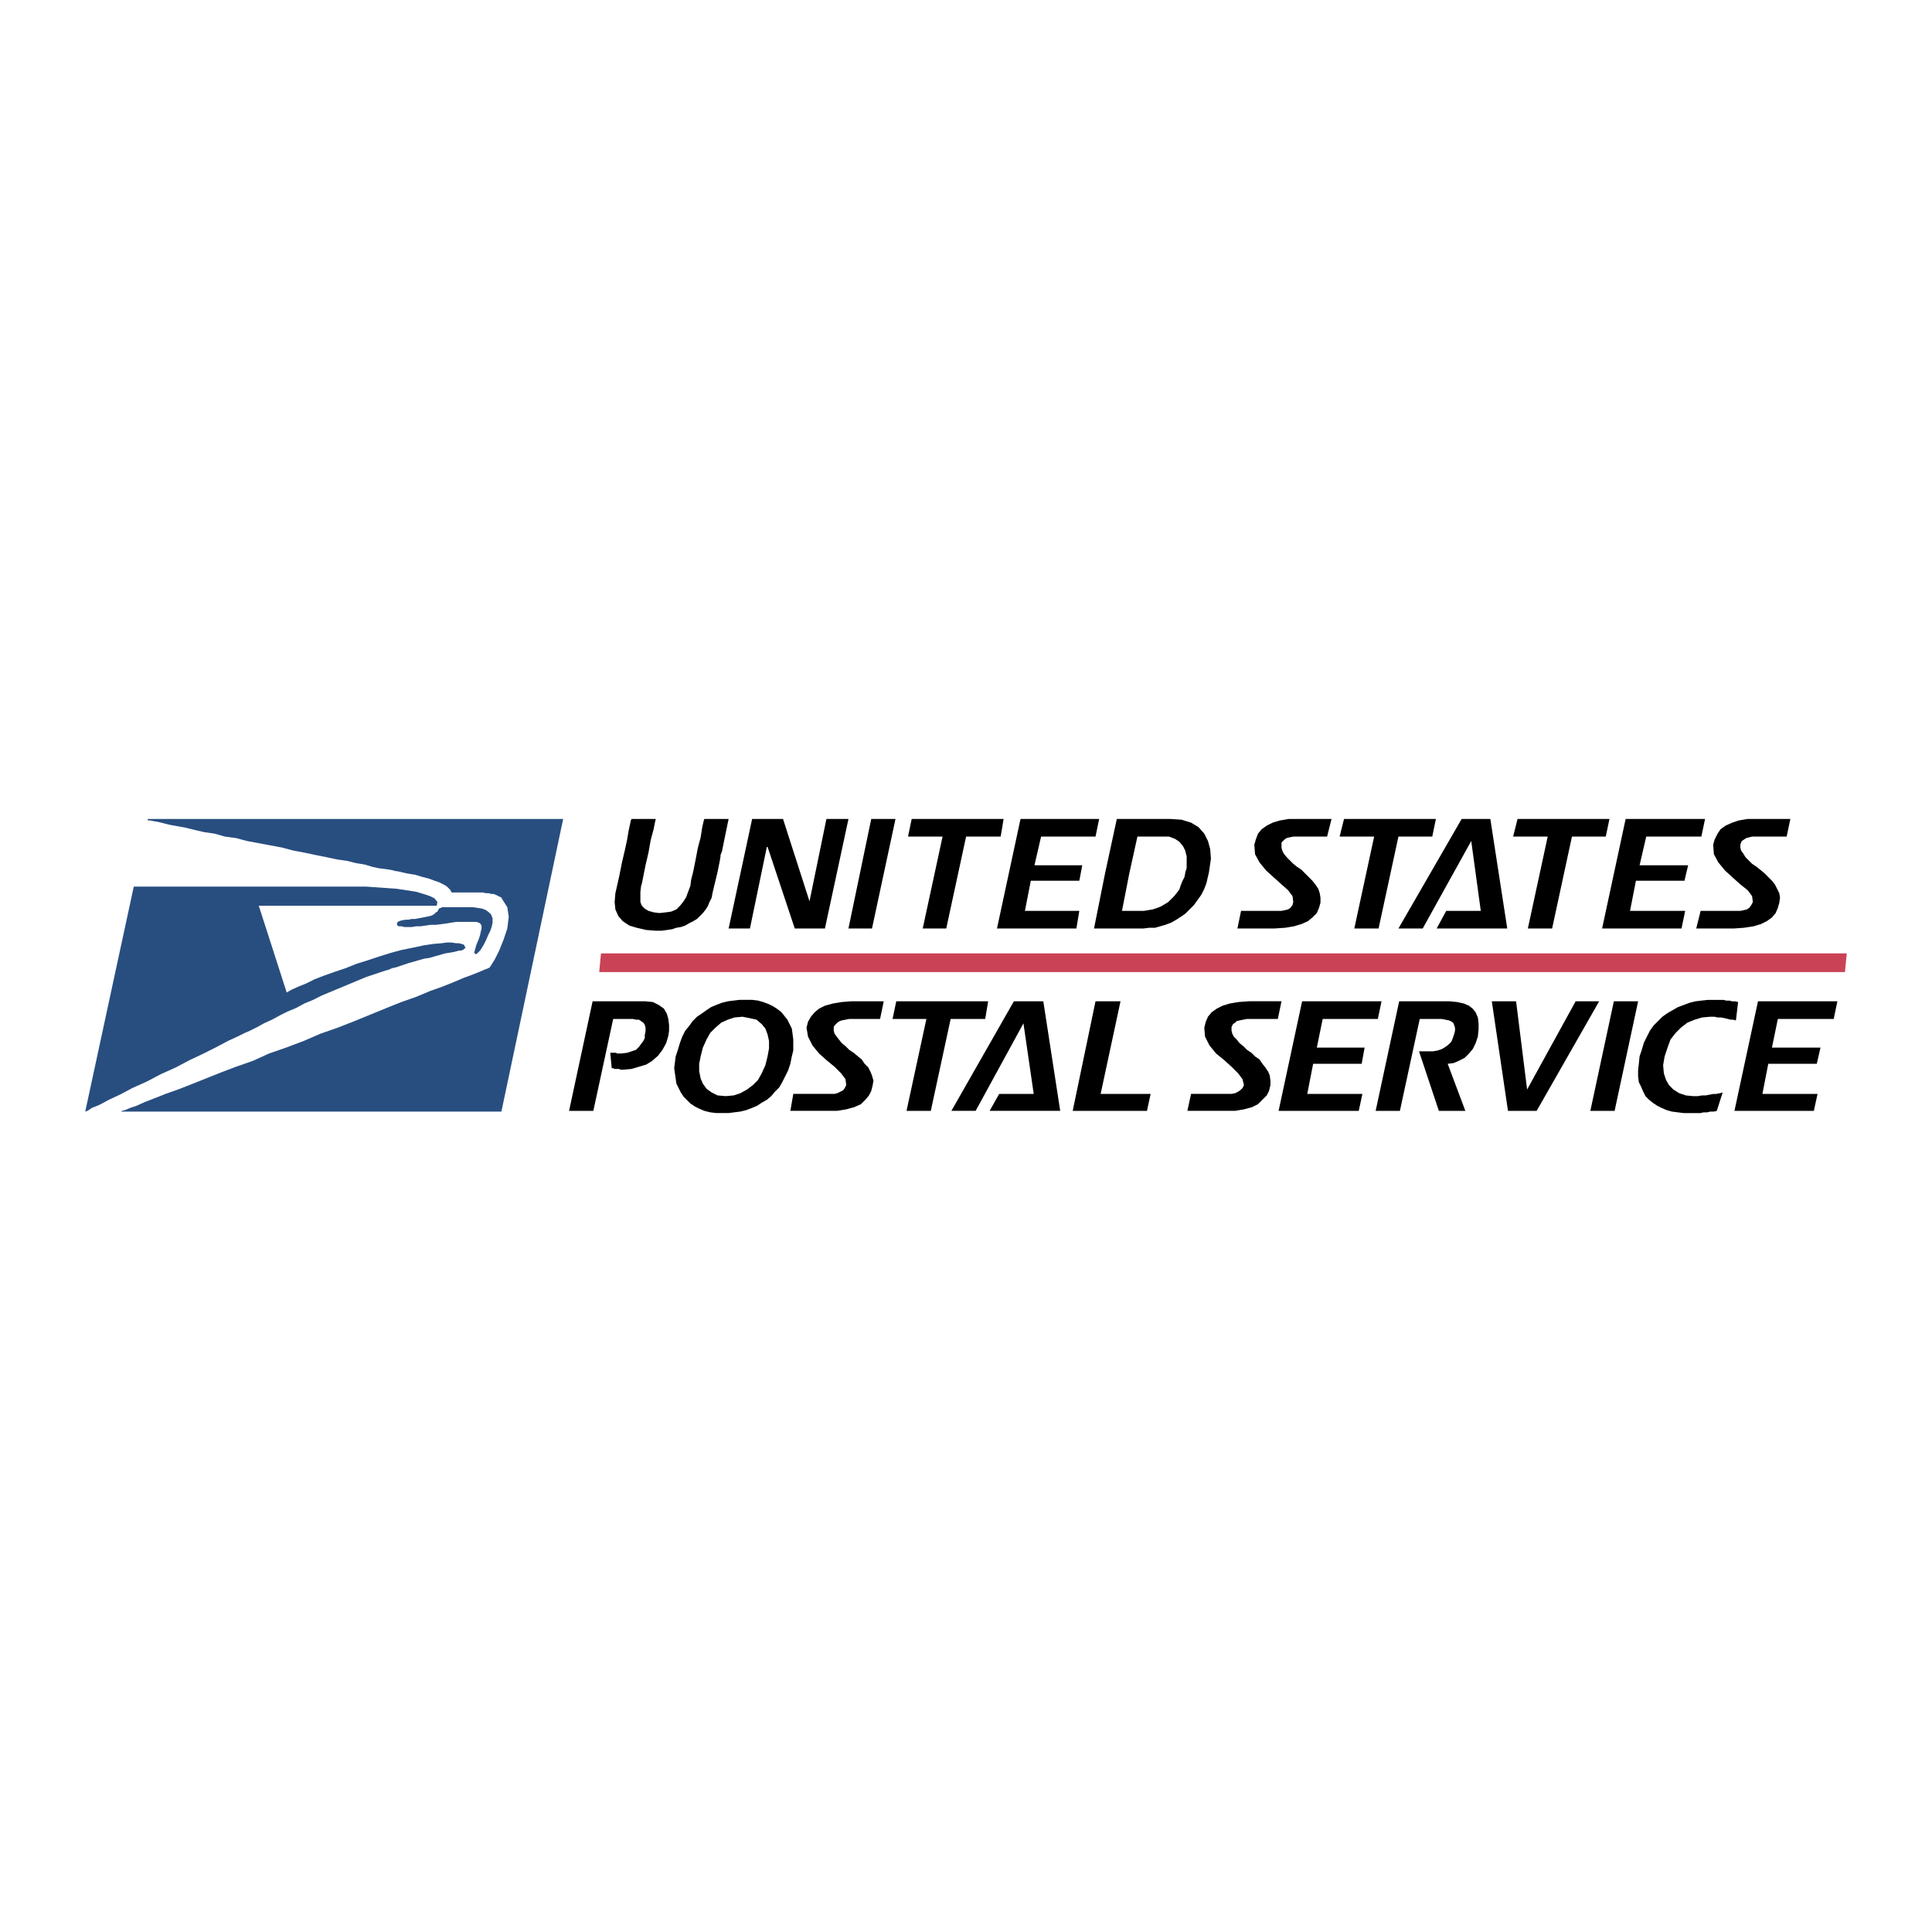
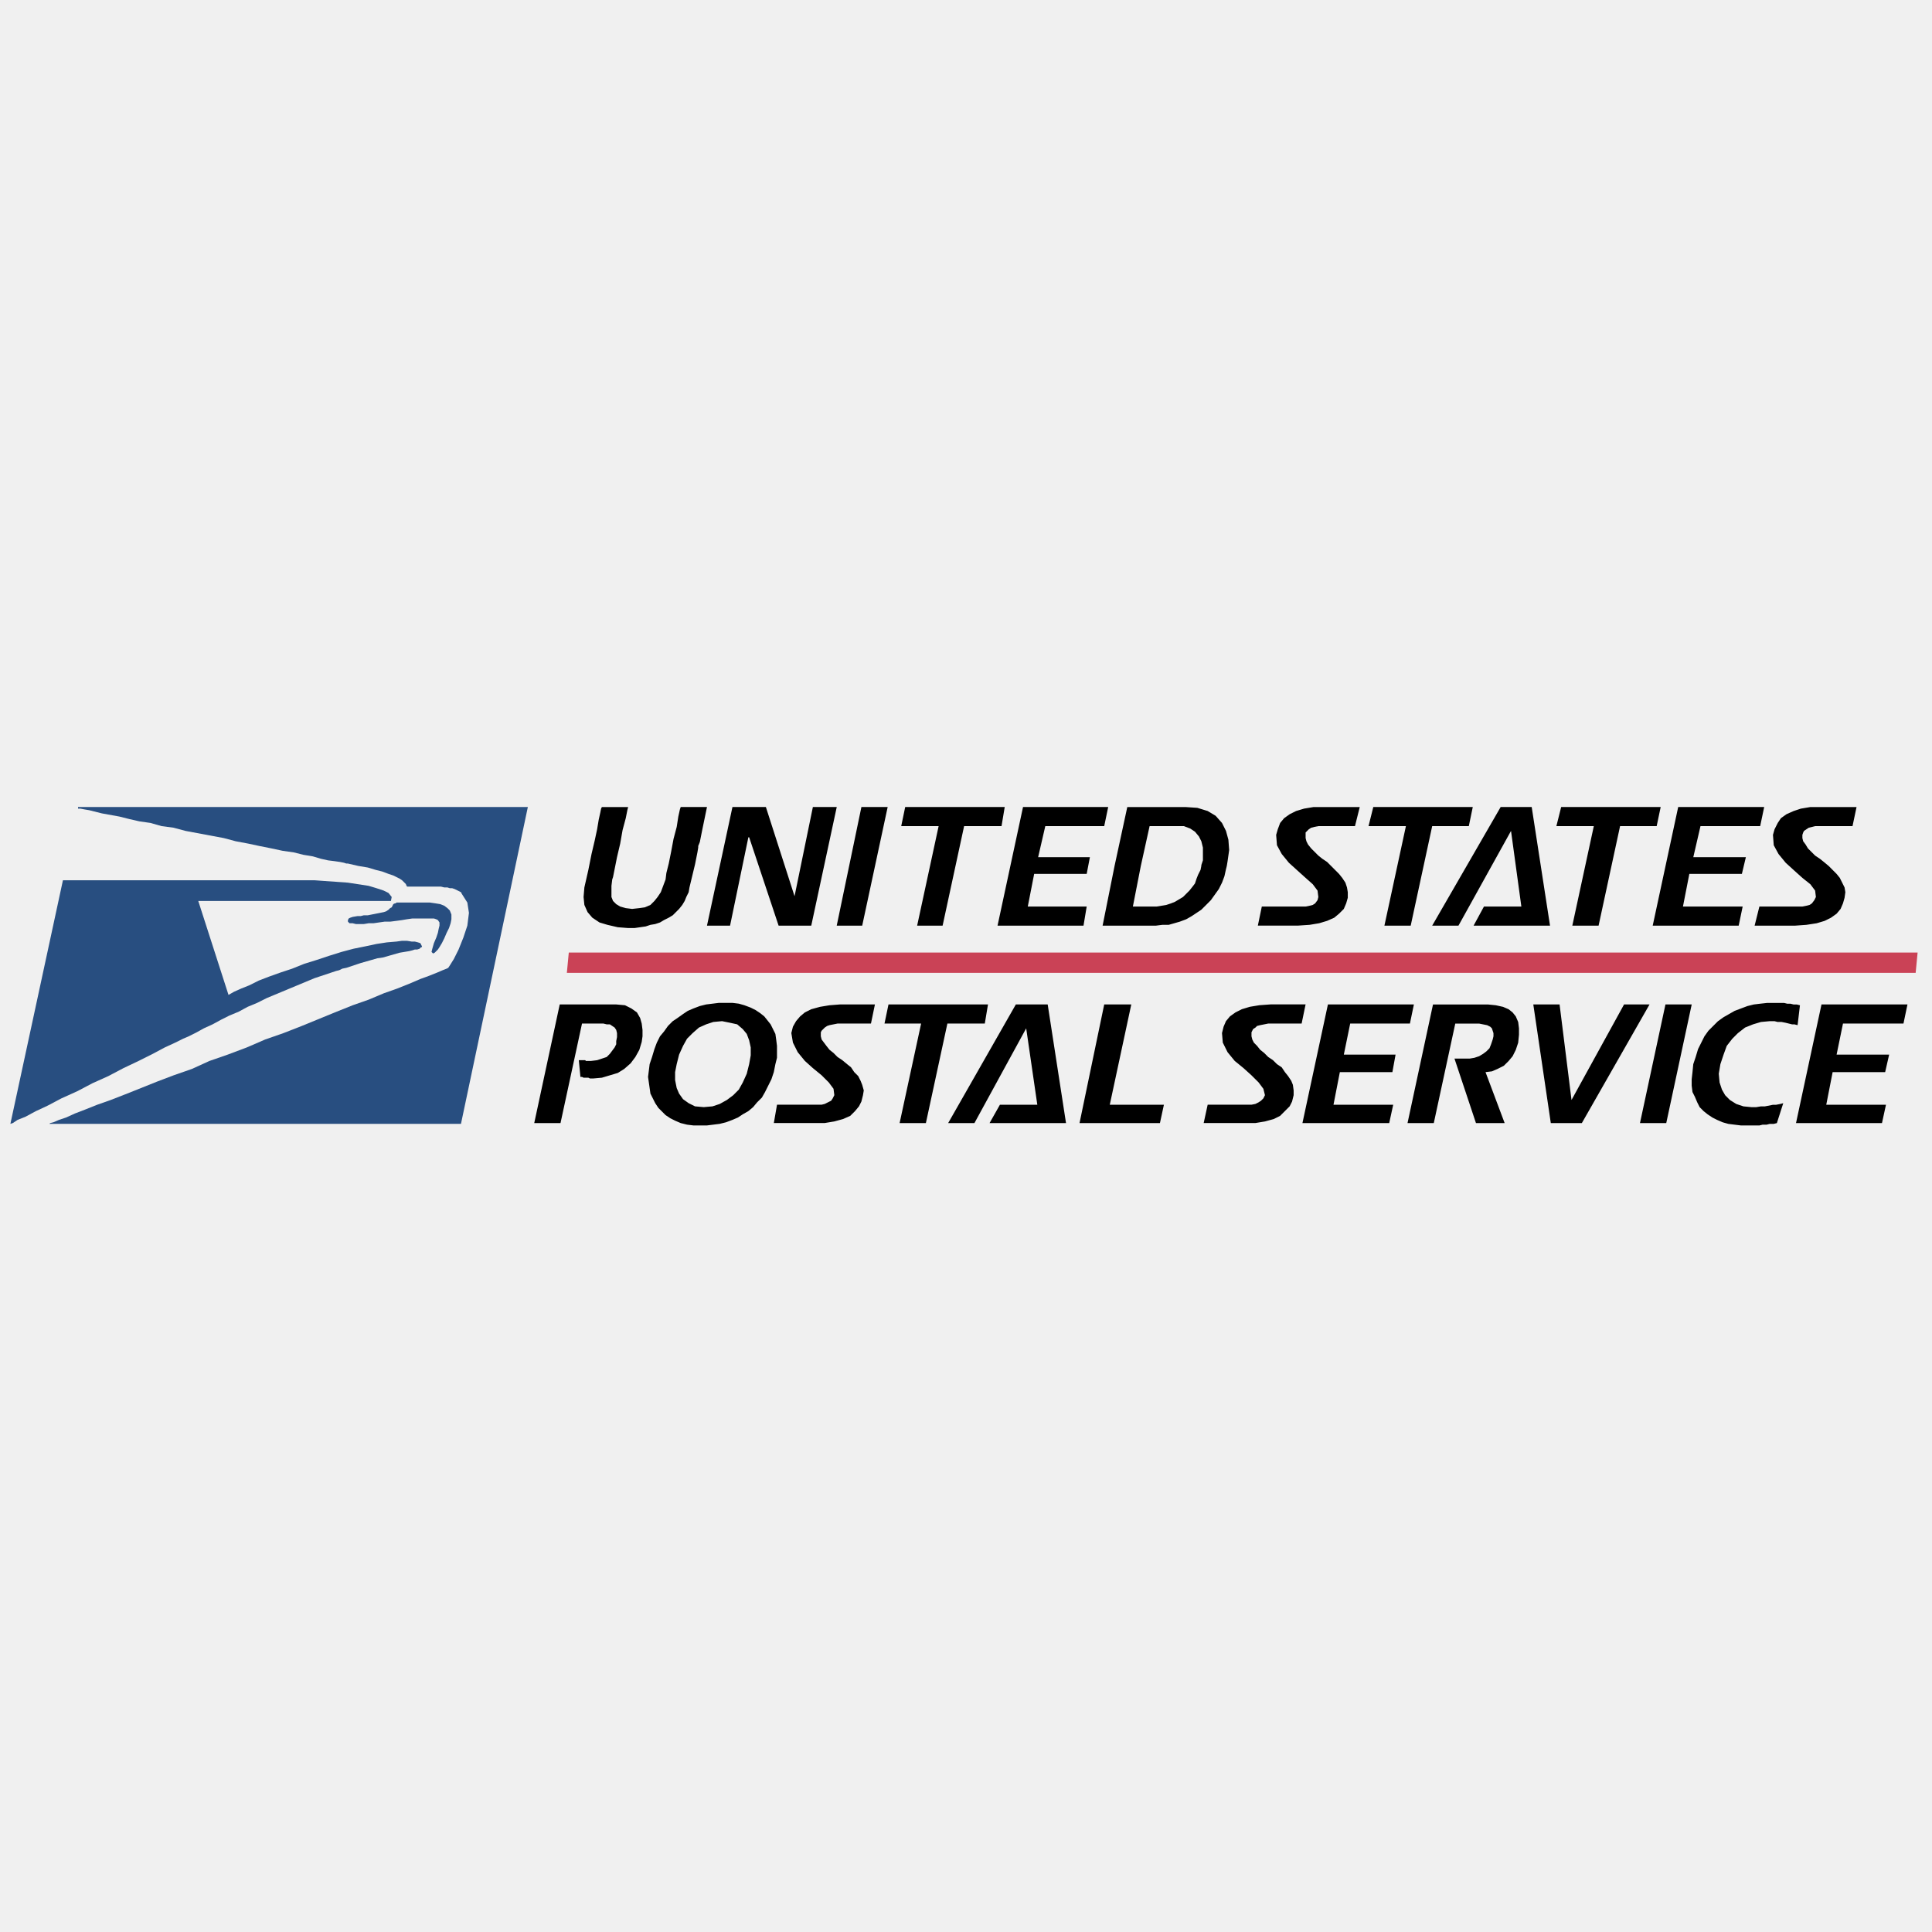
- <svg xmlns="http://www.w3.org/2000/svg" width="2500" height="2500" viewBox="0 0 192.756 192.756">
+ <svg xmlns="http://www.w3.org/2000/svg" width="2500" height="2500" viewBox="7.547 79.737 178.031 33.238">
  <g fill-rule="evenodd" clip-rule="evenodd">
-     <path fill="#fff" d="M0 0h192.756v192.756H0V0z" />
-     <path fill="#284e80" d="M14.739 81.854h.22l.368.072.44.074 1.173.294 1.614.292.881.222.954.219 1.027.147 1.026.294 1.101.146 1.1.294 3.521.659 1.101.294 1.174.22 1.025.22 1.102.22 1.026.22 1.028.147.88.221.881.146.733.219.66.148.586.072.514.074.368.074.219.073h.146l.955.22.88.147.734.22.586.146.588.221.44.147.586.293.22.147.367.366v.074l.075.073v.073h3.152l.295.074h.293l.22.073h.22l.22.074.587.292.073.148.514.806.147.953-.147 1.175-.366 1.1-.441 1.1-.441.881-.366.587-.146.22-.147.075-.367.144-.514.221-.734.293-.807.295-1.026.439-1.101.44-1.247.441-1.394.586-1.468.514-1.465.586-3.228 1.322-1.688.66-1.688.588-1.686.73-1.76.662-1.688.586-1.615.735-1.686.588-1.541.586-2.935 1.173-1.32.514-1.247.44-1.1.439-.953.367-.808.367-.659.221-.514.221-.294.072-.074.072h37.927l6.162-29.195H14.739v.147z" />
+     <path d="M0 0h192.756v192.756H0V0z" style="fill: rgba(255, 255, 255, 0);" />
+     <path d="M14.739 81.854h.22l.368.072.44.074 1.173.294 1.614.292.881.222.954.219 1.027.147 1.026.294 1.101.146 1.1.294 3.521.659 1.101.294 1.174.22 1.025.22 1.102.22 1.026.22 1.028.147.88.221.881.146.733.219.66.148.586.072.514.074.368.074.219.073h.146l.955.22.88.147.734.22.586.146.588.221.44.147.586.293.22.147.367.366v.074l.075.073v.073h3.152l.295.074h.293l.22.073h.22l.22.074.587.292.073.148.514.806.147.953-.147 1.175-.366 1.1-.441 1.1-.441.881-.366.587-.146.22-.147.075-.367.144-.514.221-.734.293-.807.295-1.026.439-1.101.44-1.247.441-1.394.586-1.468.514-1.465.586-3.228 1.322-1.688.66-1.688.588-1.686.73-1.76.662-1.688.586-1.615.735-1.686.588-1.541.586-2.935 1.173-1.32.514-1.247.44-1.1.439-.953.367-.808.367-.659.221-.514.221-.294.072-.074.072h37.927l6.162-29.195H14.739v.147z" fill="#284e80" />
    <path fill="#284e80" d="M43.13 91.317l-.221.074-1.467.292h-.367l-.294.073h-.292l-.442.075-.219.073-.147.073-.074.148v.145l.148.147h.292l.294.073h.734l.44-.073h.44l1.028-.147h.514l.586-.074.513-.071.442-.075.512-.073h1.981l.219.073.148.075.146.219v.293l-.073.293-.073.367-.148.44-.219.514-.147.514-.073.293.146.147.147-.074.294-.294.146-.219.22-.367.221-.44.22-.514.219-.439.147-.441.073-.367v-.44l-.146-.367-.22-.22-.293-.22-.367-.147-.441-.073-.512-.074h-3.082l-.073.074h-.074l-.146.073-.148.294-.145.073-.147.147-.22.147z" />
    <path fill="#284e80" d="M13.346 88.456l-4.842 22.446.221-.072.44-.293.733-.293.955-.514 1.099-.513 1.248-.66 1.467-.661 1.394-.734 1.467-.66 1.393-.734 1.394-.661 1.32-.66 1.101-.588.953-.439.734-.365.514-.221.733-.367.661-.367.806-.368.807-.439.734-.367.88-.367.807-.44.88-.365.881-.442 4.401-1.833 1.981-.661.293-.074.293-.144.367-.075 1.32-.44 1.542-.44.513-.074 1.54-.44.881-.146.293-.074.22-.074h.221l.219-.072.147-.147h.074v-.075l-.148-.292-.22-.073-.293-.074h-.293l-.439-.072h-.442l-.513.072-.88.074-.954.146-1.027.219-1.101.222-1.099.293-1.174.367-1.101.367-1.173.366-1.1.442-1.102.365-1.026.367-.953.367-.882.44-.733.293-.66.295-.514.293-2.787-8.657H43.57l.072-.366-.292-.368-.441-.22-.66-.22-.734-.22-1.908-.293-3.08-.22H13.346z" />
    <path fill="#ca4256" d="M184.072 96.986H59.782l.178-1.867h124.292l-.18 1.867z" />
    <path d="M65.43 92.858l-.954-.074-.953-.22-.734-.22-.66-.44-.439-.513-.294-.662-.074-.732.074-.881.367-1.614.293-1.467.294-1.248.22-1.026.147-.88.146-.66.074-.366.072-.147h2.421l-.074.292-.146.734-.294 1.1-.22 1.248-.293 1.248-.366 1.833-.074.22-.072.587v1.028l.146.366.293.293.366.22.514.146.587.073.66-.073.514-.073.513-.221.367-.366.294-.366.294-.442.44-1.173.072-.587.22-.88.222-1.1.22-1.174.292-1.102.148-.953.146-.661.074-.219h2.421l-.44 2.127-.22 1.102-.147.366v.146l-.074.441-.22 1.1-.512 2.128-.074.439-.22.442-.148.366-.22.366-.292.367-.587.586-.368.221-.439.221-.367.22-.439.146-.441.074-.441.146-1.026.148h-.589zm112.824-9.39h-3.447l-.586.146-.439.294-.074.146-.074.221v.293l.074.294.219.294.221.366.66.66.439.293.367.294.441.367.732.734.295.367.439.88.072.439-.072.514-.146.515-.221.513-.367.44-.514.367-.586.292-.734.22-.953.147-1.027.073h-3.74l.439-1.76h3.961l.367-.074.293-.074.221-.146.221-.294.145-.292-.072-.588-.439-.587-.734-.586-.734-.66-.805-.733-.662-.808-.439-.808-.072-.953.145-.513.295-.586.293-.44.514-.367.66-.293.66-.22.881-.147h4.254l-.371 1.76zm-8.51 0h-5.5l-.662 2.861h4.844l-.367 1.54h-4.842l-.588 3.008h5.502l-.367 1.76h-7.922l2.348-10.93h7.924l-.37 1.761zm-9.537 0h-3.373l-1.98 9.169h-2.42l1.98-9.169h-3.449l.441-1.761h9.17l-.369 1.761zm-16.871 9.169l.955-1.76h3.447l-.953-6.969-4.842 8.729h-2.422l6.309-10.93h2.861l1.688 10.93h-7.043zm-.44-9.169h-3.375l-1.98 9.169h-2.422l1.98-9.169h-3.445l.439-1.761h9.168l-.365 1.761zm-10.49 0h-3.375l-.367.072-.293.074-.221.147-.293.292v.514l.074.294.146.294.293.366.66.66.367.293.441.294 1.098 1.101.295.367.293.44.146.44.074.439v.514l-.148.515-.219.513-.441.44-.439.367-.658.292-.734.22-.881.147-1.1.073h-3.668l.365-1.76h4.035l.367-.073.293-.074.221-.146.219-.294.074-.292-.074-.588-.439-.587-.66-.586-.732-.66-.809-.733-.66-.808-.439-.808-.074-.953.148-.513.219-.586.367-.44.514-.367.588-.293.732-.22.881-.147h4.254l-.44 1.76zm-22.154 3.667l-1.102 5.502h4.916l.586-.073h.588l1.025-.294.588-.22.514-.294.881-.586.879-.881.734-1.026.293-.587.221-.586.146-.661.074-.293.072-.44.146-1.026-.072-.954-.221-.807-.367-.733-.586-.661-.732-.44-.955-.293-1.1-.074h-5.355l-1.173 5.427zm7.996 0l-.074.367-.221.44-.146.367-.145.44-.221.292-.293.368-.588.588-.734.439-.365.147-.439.146-.883.147h-2.199l.732-3.742.809-3.667h3.154l.586.22.441.293.365.439.221.44.146.586v1.174l-.146.44v.076zm-8.949-3.667h-5.43l-.66 2.861h4.77l-.295 1.54h-4.84l-.588 3.008h5.428l-.293 1.76h-7.922l2.348-10.93h7.848l-.366 1.761zm-9.463 0h-3.448l-1.981 9.169H92.06l1.98-9.169h-3.447l.366-1.761h9.171l-.294 1.761zm-12.838 9.169H84.65l2.274-10.93h2.42l-2.346 10.93zm-4.695 0h-3.008l-2.714-8.142h-.073l-1.687 8.142h-2.127l2.347-10.93h3.081l2.642 8.217 1.688-8.217h2.2l-2.349 10.93zM62.203 106.721h-.293l-.147-.072h-.44l-.146-.072h-.146l-.147-1.541h.587l.073.072h.441l.586-.072.88-.293.294-.295.439-.588.147-.291v-.295l.073-.367v-.365l-.073-.295-.147-.219-.439-.295h-.294l-.292-.072h-1.981l-1.981 9.17h-2.421l2.349-10.932h5.208l.807.074.587.295.513.365.294.514.146.514.074.586v.588l-.074.514-.22.734-.367.66-.44.586-.586.514-.588.367-1.468.439-.808.072zm120.746-5.061h-5.574l-.588 2.861h4.842l-.367 1.613h-4.84l-.588 3.008h5.502l-.367 1.688h-7.922l2.348-10.932h7.922l-.368 1.762zm-9.756.147l-.295-.074h-.219l-.586-.145-.369-.074h-.365l-.295-.074h-.439l-.807.074-.734.219-.732.295-.66.514-.514.514-.514.66-.293.807-.293.879-.148.881.074.807.219.66.295.514.439.441.588.367.66.219.732.072h.439l.441-.072h.367l.734-.146h.291l.369-.072.293-.074-.588 1.834-.293.072h-.367l-.293.074h-.367l-.293.072h-1.688l-1.174-.146-.514-.145-.514-.221-.439-.221-.439-.293-.367-.293-.367-.369-.221-.439-.219-.514-.221-.439-.074-.586v-.588l.074-.66.072-.734.221-.658.221-.734.586-1.174.367-.514.881-.881.514-.367 1.025-.586 1.174-.441.588-.146.586-.072.66-.072h1.541l.293.072h.295l.293.072h.293l.293.074-.217 1.831zm-12.103 9.023h-2.422l2.348-10.932h2.42l-2.346 10.932zm-7.778 0h-2.861l-1.613-10.932h2.422l1.1 8.805 4.842-8.805h2.348l-6.238 10.932zm-8.876-4.695l1.762 4.695h-2.643l-1.98-5.941h1.396l.439-.074.439-.146.367-.221.293-.219.293-.295.146-.365.148-.439.072-.295v-.293l-.146-.441-.146-.146-.293-.146-.734-.146h-2.201l-1.98 9.17h-2.42l2.348-10.932h5.061l.732.074.662.146.514.221.367.293.293.367.221.514.072.586v.586l-.072.734-.221.662-.293.586-.367.439-.441.439-.586.295-.514.221-.588.071zm-6.967-4.475h-5.504l-.586 2.861h4.768l-.293 1.613h-4.842l-.586 3.008h5.502l-.367 1.688h-7.996l2.348-10.932h7.922l-.366 1.762zm-9.979 0h-3.08l-.734.146-.293.074-.146.146-.221.146-.146.293v.367l.074.295.146.291.293.295.293.367.367.291.367.369.439.293.367.365.439.295.295.439.293.367.293.439.148.367.07.514v.439l-.145.588-.221.439-.881.881-.586.293-.809.221-.879.146h-4.768l.367-1.688h4.033l.367-.072.293-.148.221-.146.219-.219.146-.295-.146-.586-.439-.588-.66-.658-.732-.662-.809-.66-.66-.807-.439-.881-.074-.879.146-.588.221-.514.367-.439.514-.367.586-.293.734-.221.881-.146 1.025-.074h3.229l-.365 1.765zm-13.056 9.17h-7.41l2.275-10.932h2.494l-1.982 9.244h4.988l-.365 1.688zm-15.7 0l.953-1.688h3.447l-1.025-7.043-4.768 8.73H94.92l6.236-10.932h2.934l1.688 10.932h-7.044v.001zm-.439-9.17h-3.448l-1.981 9.17h-2.421l1.982-9.17h-3.375l.368-1.762h9.169l-.294 1.762zm-10.49 0h-3.082l-.733.146-.22.074-.22.146-.292.293-.074.146v.367l.074.295.439.586.292.367.367.291.366.369.441.293.44.365.366.295.294.439.367.367.22.439.147.367.146.514-.073.439-.147.588-.22.439-.366.441-.441.439-.66.293-.806.221-.881.146h-4.694l.293-1.688h4.109l.292-.072.587-.295.146-.219.147-.295-.074-.586-.44-.588-.659-.658-.808-.662-.734-.66-.66-.807-.44-.881-.147-.879.147-.588.292-.514.37-.433.439-.367.587-.293.806-.221.88-.146.953-.074h3.229l-.365 1.761zm-20.394 3.74l-.148 1.176.221 1.539.441.881.292.439.661.66.439.293.44.221.514.221.586.146.587.072h1.248l1.173-.146.586-.145.587-.221.514-.221.44-.293.514-.293.44-.369.366-.439.441-.439.292-.514.587-1.174.22-.66.146-.734.147-.586v-1.1l-.074-.586-.073-.514-.44-.883-.583-.731-.368-.293-.44-.293-.44-.221-.587-.221-.514-.146-.586-.072h-1.248l-1.173.145-.586.146-.587.223-.514.219-.439.293-.514.367-.44.293-.44.441-.367.514-.367.439-.293.586-.22.588-.22.734-.221.658zm9.169 0l-.22.881-.366.807-.368.66-.512.514-.587.441-.661.367-.66.219-.808.072-.808-.072-.586-.293-.514-.367-.366-.514-.221-.514-.146-.732v-.734l.146-.734.221-.879.366-.807.367-.66.514-.514.586-.514.661-.295.66-.219.807-.074.734.148.66.145.514.441.366.441.22.586.147.658v.734l-.146.808z" />
  </g>
</svg>
